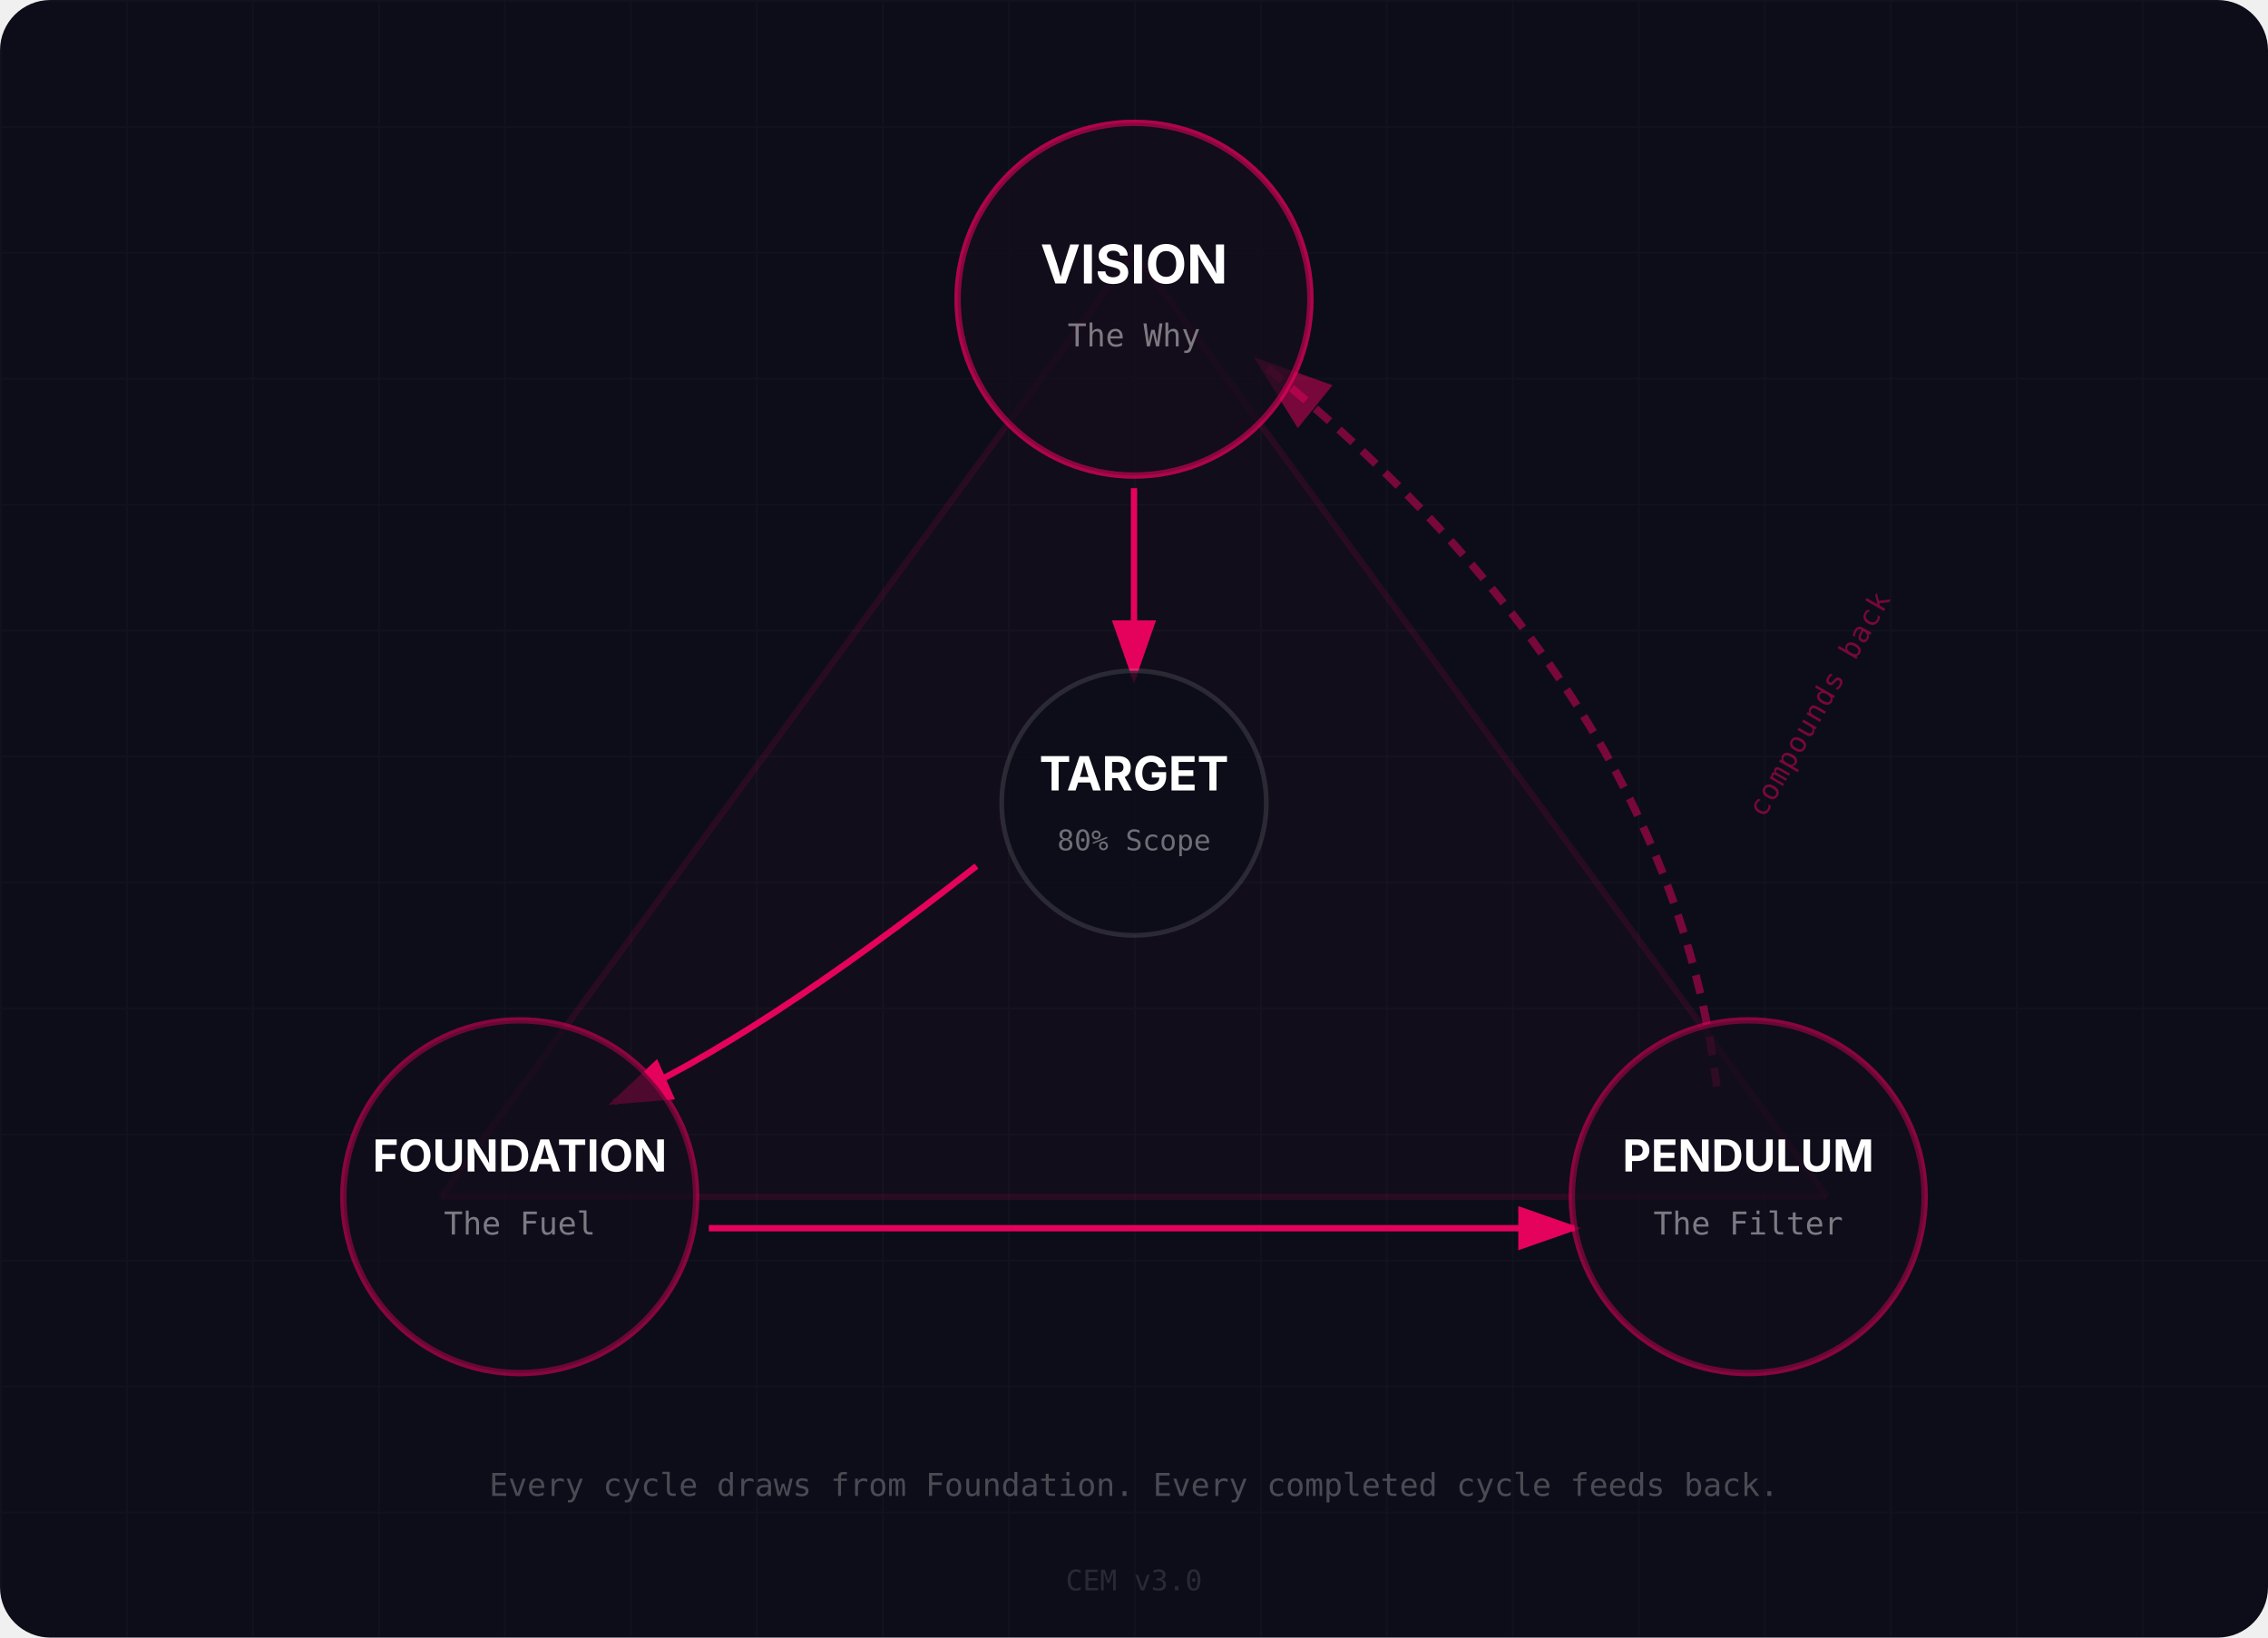
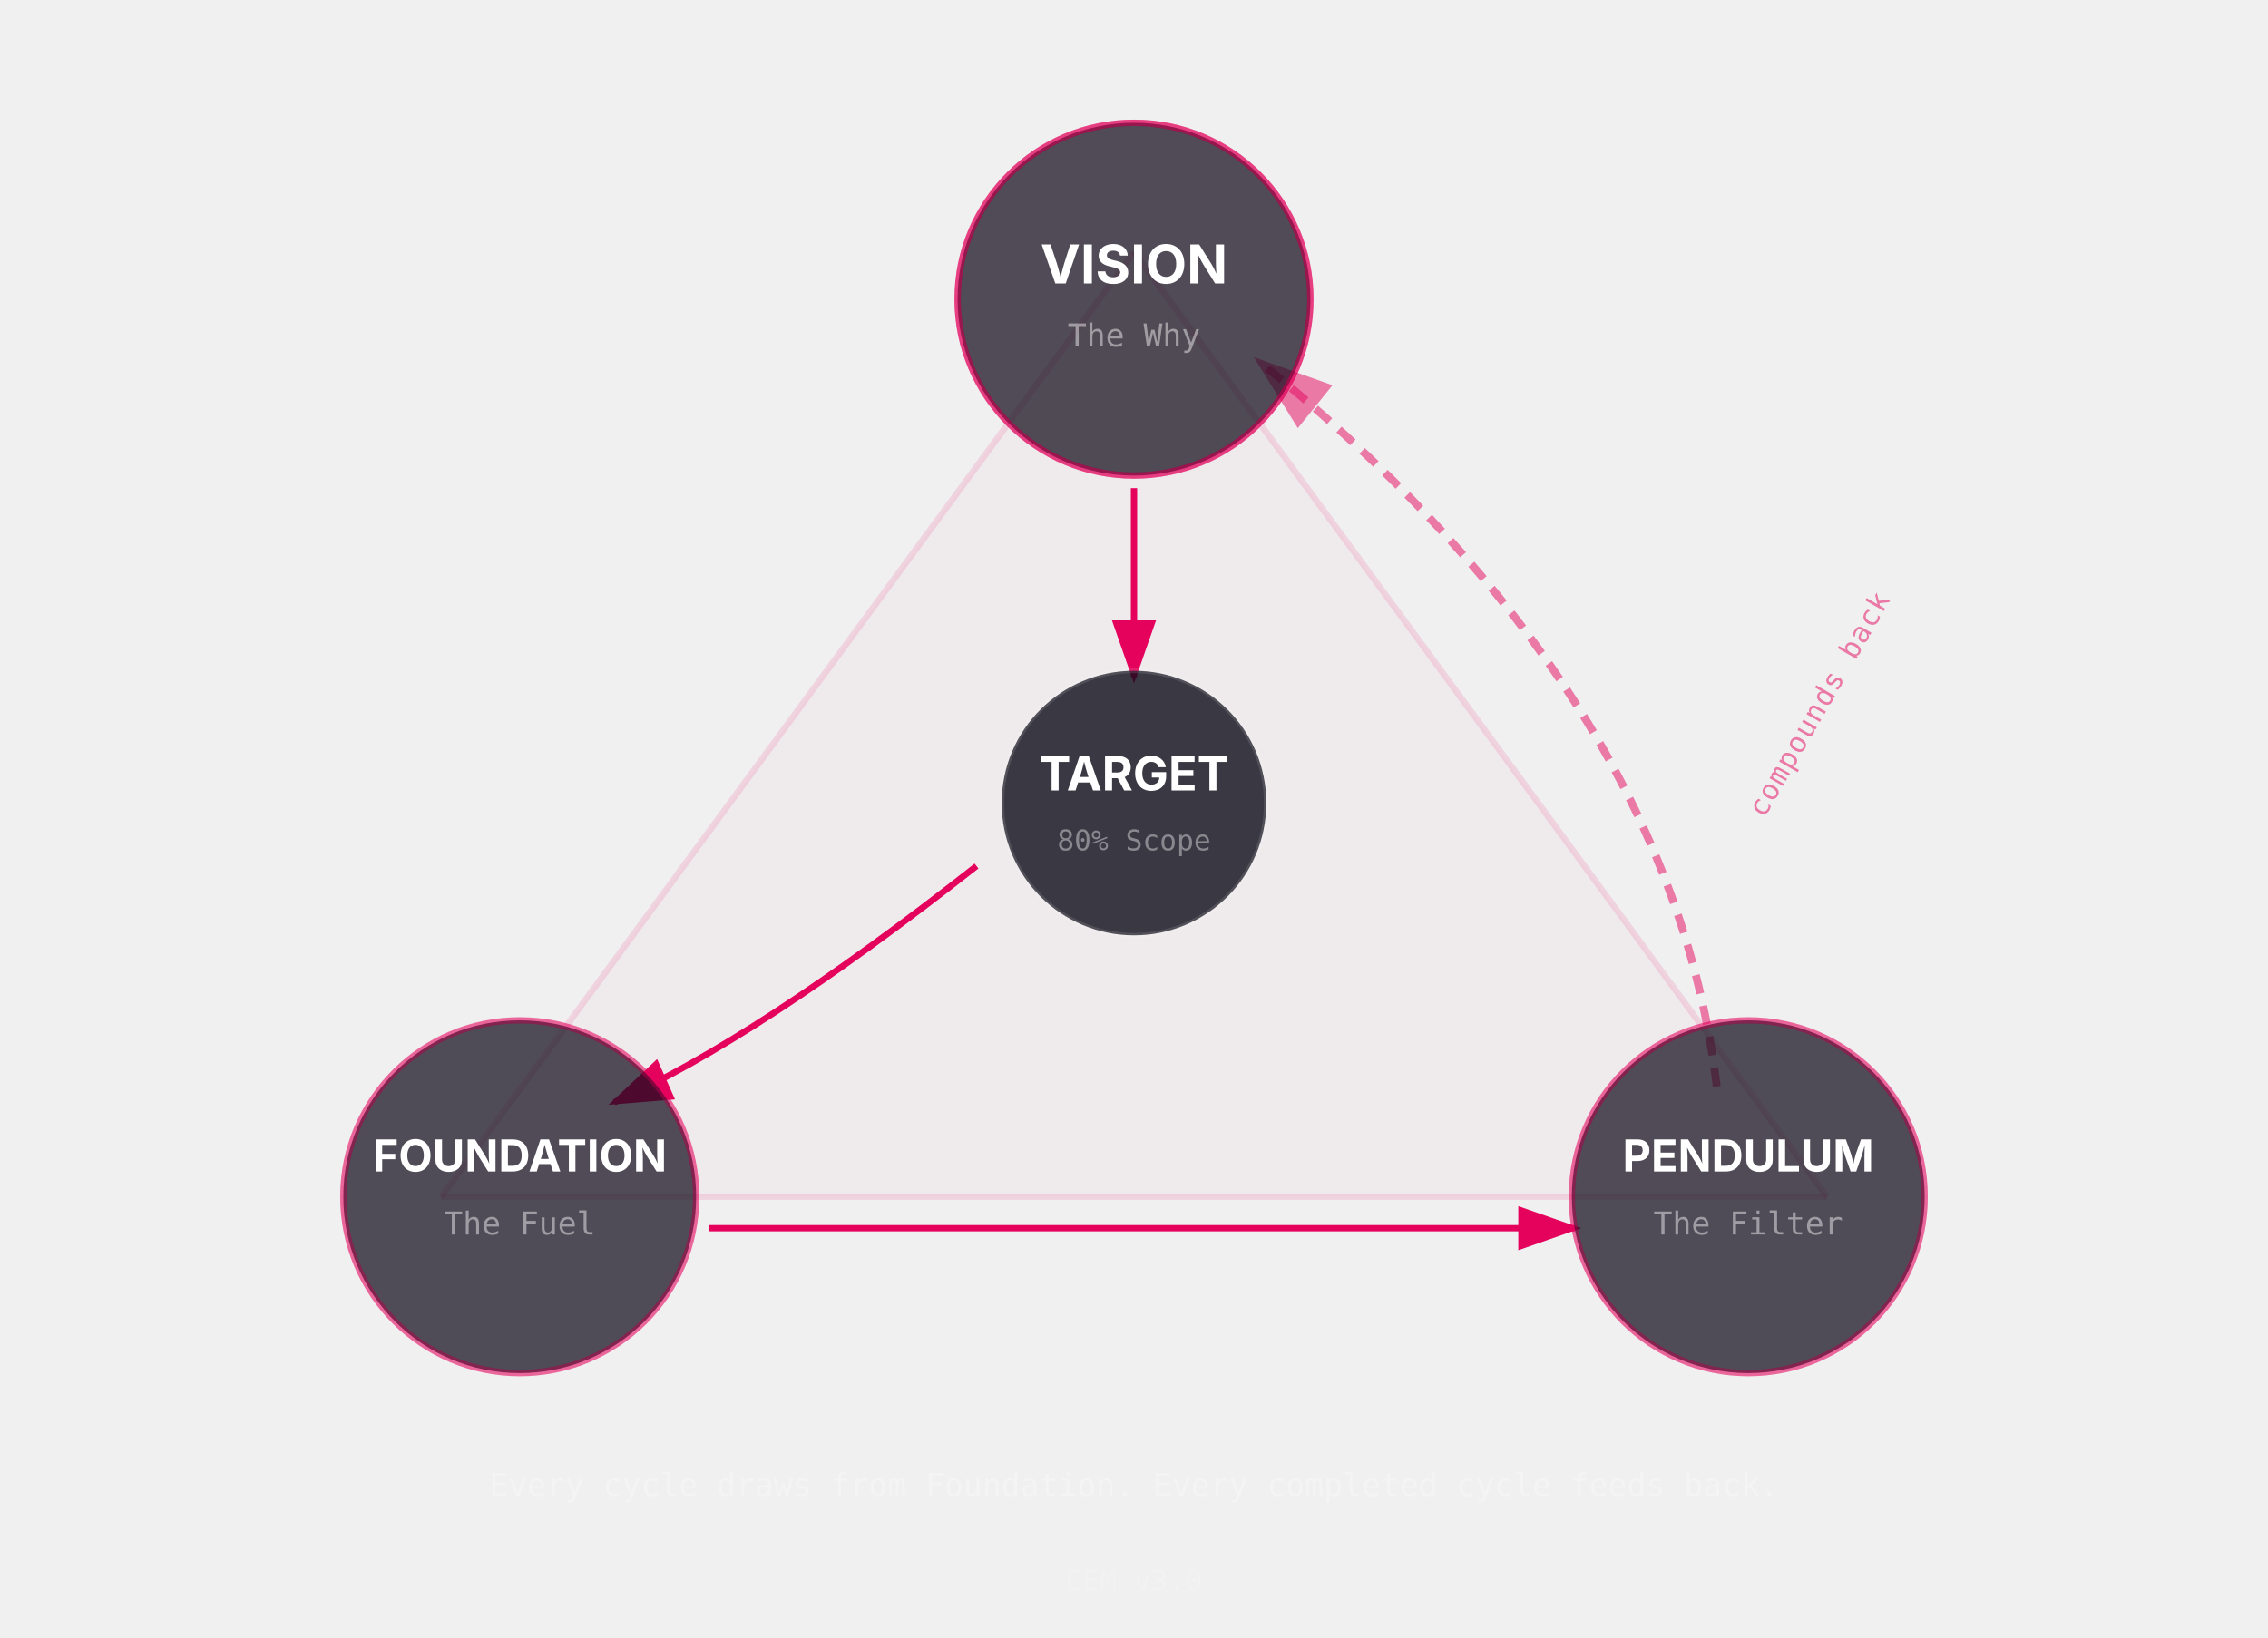
<svg xmlns="http://www.w3.org/2000/svg" viewBox="0 0 720 520" width="720" height="520">
  <defs>
    <marker id="arrowPink" markerWidth="10" markerHeight="7" refX="9" refY="3.5" orient="auto">
      <polygon points="0 0, 10 3.5, 0 7" fill="#e5025d" />
    </marker>
    <marker id="arrowFade" markerWidth="10" markerHeight="7" refX="9" refY="3.5" orient="auto">
      <polygon points="0 0, 10 3.5, 0 7" fill="rgba(229,2,93,0.5)" />
    </marker>
    <linearGradient id="triEdge" x1="0" y1="0" x2="1" y2="1">
      <stop offset="0%" stop-color="rgba(229,2,93,0.2)" />
      <stop offset="100%" stop-color="rgba(229,2,93,0.05)" />
    </linearGradient>
    <filter id="softGlow">
      <feGaussianBlur stdDeviation="12" result="blur" />
      <feMerge>
        <feMergeNode in="blur" />
        <feMergeNode in="SourceGraphic" />
      </feMerge>
    </filter>
  </defs>
-   <rect width="720" height="520" fill="#0D0D1A" rx="16" />
+   <rect width="720" height="520" fill="transparent" rx="16" />
  <pattern id="grid2" width="40" height="40" patternUnits="userSpaceOnUse">
    <path d="M 40 0 L 0 0 0 40" fill="none" stroke="rgba(255,255,255,0.02)" stroke-width="1" />
  </pattern>
  <rect width="720" height="520" fill="url(#grid2)" rx="16" />
  <polygon points="360,80 140,380 580,380" fill="rgba(229,2,93,0.02)" stroke="none" />
  <line x1="360" y1="80" x2="140" y2="380" stroke="rgba(229,2,93,0.12)" stroke-width="2" />
  <line x1="360" y1="80" x2="580" y2="380" stroke="rgba(229,2,93,0.12)" stroke-width="2" />
  <line x1="140" y1="380" x2="580" y2="380" stroke="rgba(229,2,93,0.12)" stroke-width="2" />
  <path d="M360,155 L360,215" stroke="#e5025d" stroke-width="2" fill="none" marker-end="url(#arrowPink)" />
  <path d="M310,275 Q240,330 195,350" stroke="#e5025d" stroke-width="2" fill="none" marker-end="url(#arrowPink)" />
  <path d="M225,390 L500,390" stroke="#e5025d" stroke-width="2" fill="none" marker-end="url(#arrowPink)" />
  <path d="M545,345 Q530,220 400,115" stroke="rgba(229,2,93,0.5)" stroke-width="2.5" fill="none" stroke-dasharray="6,4" marker-end="url(#arrowFade)" />
  <text x="560" y="260" fill="rgba(229,2,93,0.5)" font-family="'DM Mono', monospace" font-size="9" letter-spacing="0.04em" transform="rotate(-60, 560, 260)">compounds back</text>
  <circle cx="360" cy="95" r="56" fill="rgba(229,2,93,0.08)" stroke="rgba(229,2,93,0.5)" stroke-width="2" />
  <circle cx="360" cy="95" r="56" fill="rgba(13,13,26,0.7)" />
  <circle cx="360" cy="95" r="56" fill="none" stroke="rgba(229,2,93,0.5)" stroke-width="2" />
  <text x="360" y="90" text-anchor="middle" fill="#ffffff" font-family="'Inter', sans-serif" font-size="17" font-weight="700">VISION</text>
  <text x="360" y="110" text-anchor="middle" fill="rgba(255,255,255,0.45)" font-family="'DM Mono', monospace" font-size="10">The Why</text>
  <circle cx="360" cy="255" r="42" fill="rgba(13,13,26,0.8)" stroke="rgba(255,255,255,0.12)" stroke-width="1.5" />
  <text x="360" y="251" text-anchor="middle" fill="#ffffff" font-family="'Inter', sans-serif" font-size="15" font-weight="700">TARGET</text>
  <text x="360" y="270" text-anchor="middle" fill="rgba(255,255,255,0.4)" font-family="'DM Mono', monospace" font-size="9">80% Scope</text>
  <circle cx="165" cy="380" r="56" fill="rgba(229,2,93,0.06)" stroke="rgba(229,2,93,0.35)" stroke-width="2" />
  <circle cx="165" cy="380" r="56" fill="rgba(13,13,26,0.7)" />
  <circle cx="165" cy="380" r="56" fill="none" stroke="rgba(229,2,93,0.35)" stroke-width="2" />
  <text x="165" y="372" text-anchor="middle" fill="#ffffff" font-family="'Inter', sans-serif" font-size="14" font-weight="700">FOUNDATION</text>
  <text x="165" y="392" text-anchor="middle" fill="rgba(255,255,255,0.45)" font-family="'DM Mono', monospace" font-size="10">The Fuel</text>
  <circle cx="555" cy="380" r="56" fill="rgba(229,2,93,0.06)" stroke="rgba(229,2,93,0.35)" stroke-width="2" />
  <circle cx="555" cy="380" r="56" fill="rgba(13,13,26,0.7)" />
  <circle cx="555" cy="380" r="56" fill="none" stroke="rgba(229,2,93,0.35)" stroke-width="2" />
  <text x="555" y="372" text-anchor="middle" fill="#ffffff" font-family="'Inter', sans-serif" font-size="14" font-weight="700">PENDULUM</text>
  <text x="555" y="392" text-anchor="middle" fill="rgba(255,255,255,0.45)" font-family="'DM Mono', monospace" font-size="10">The Filter</text>
  <text x="360" y="475" text-anchor="middle" fill="rgba(255,255,255,0.25)" font-family="'DM Mono', monospace" font-size="10">Every cycle draws from Foundation. Every completed cycle feeds back.</text>
  <text x="360" y="505" text-anchor="middle" fill="rgba(255,255,255,0.12)" font-family="'DM Mono', monospace" font-size="9">CEM v3.0</text>
</svg>
